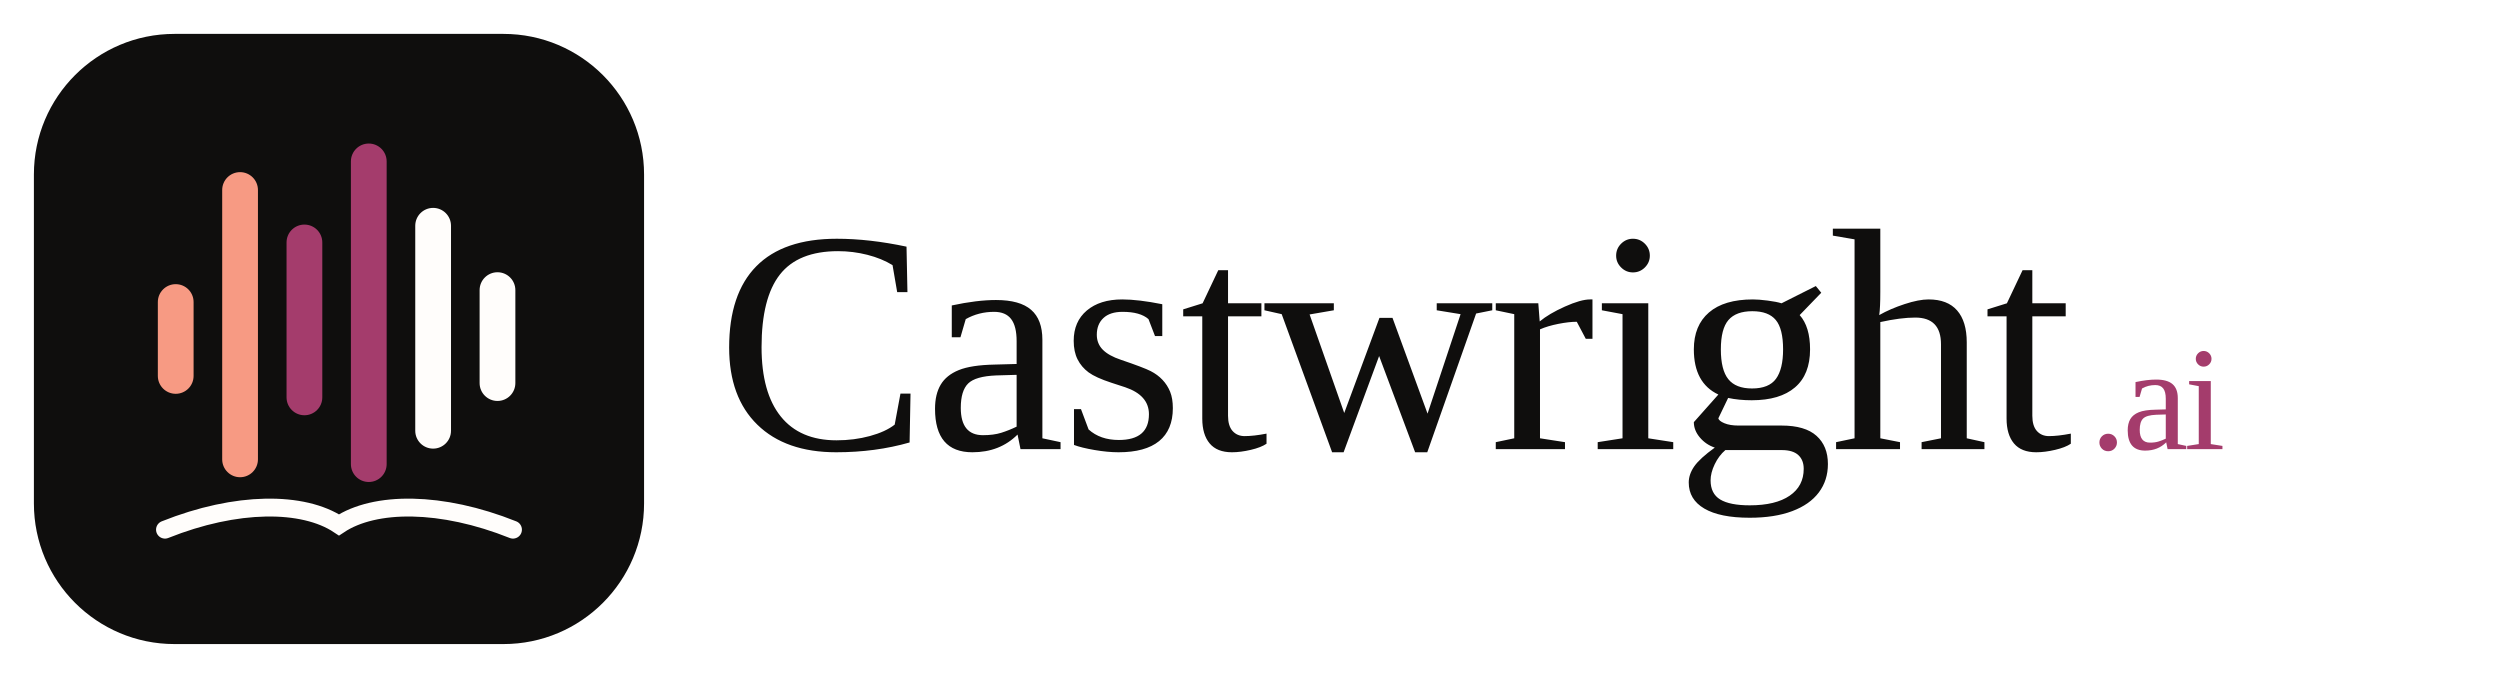
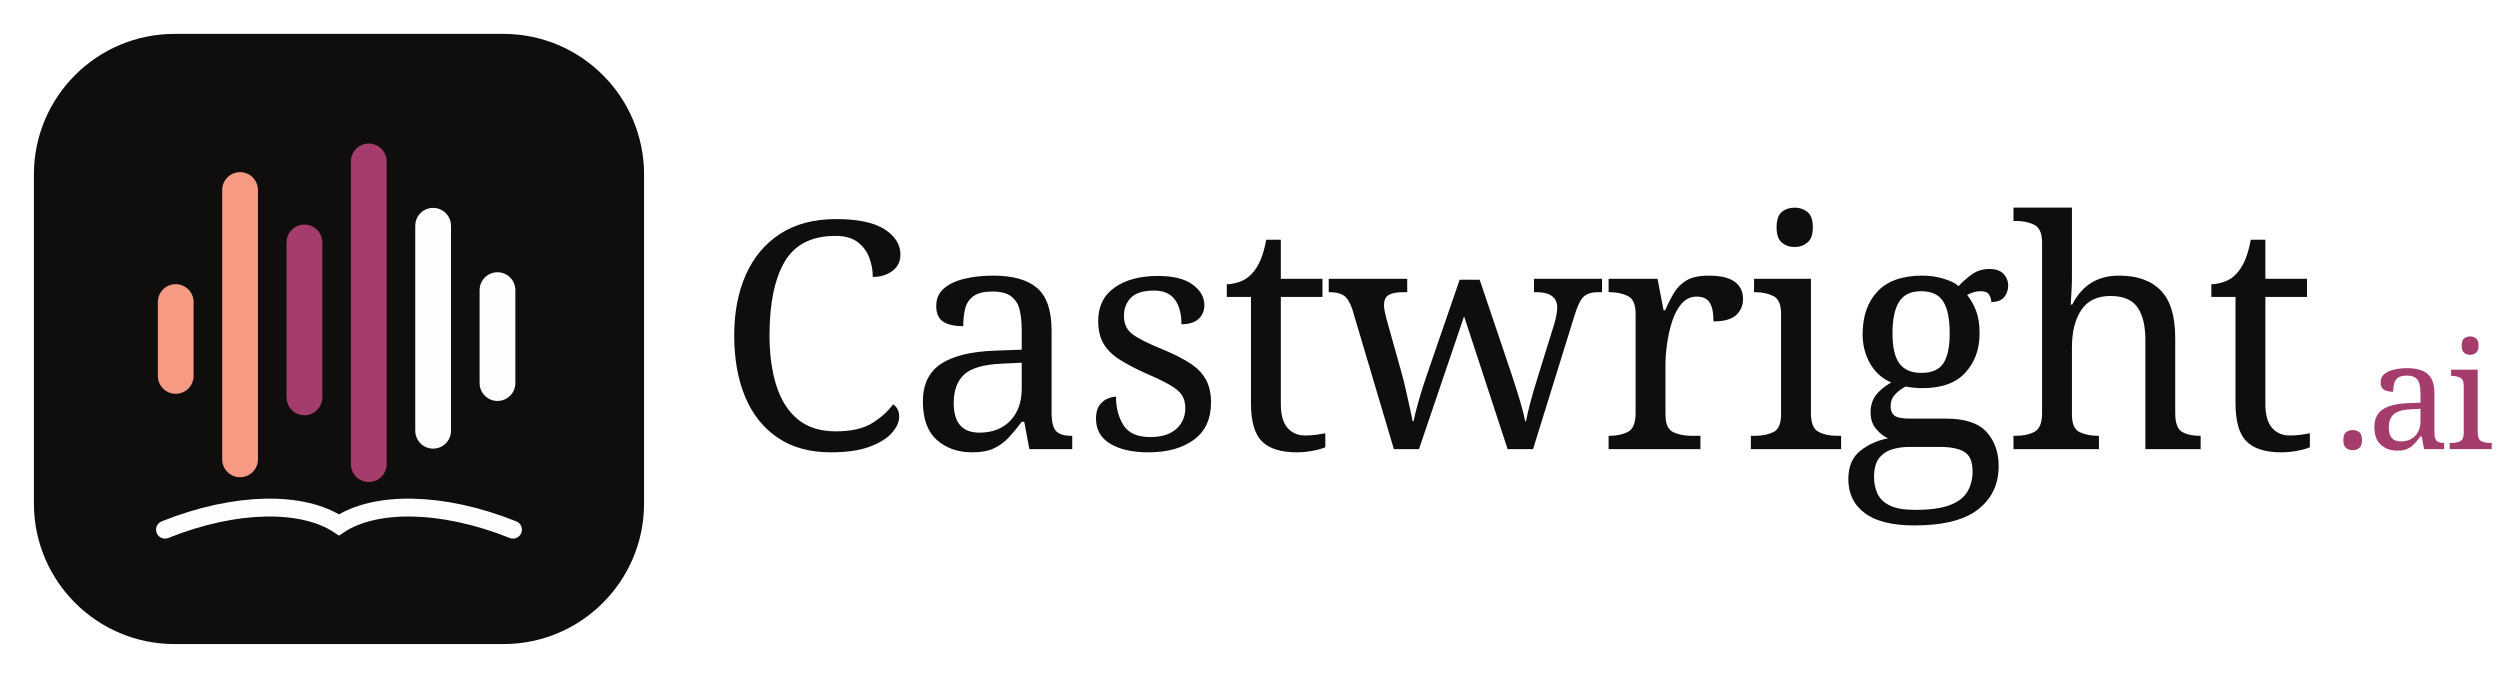
<svg xmlns="http://www.w3.org/2000/svg" viewBox="0 0 1180 320" width="1180" height="320" role="img" aria-label="Castwright">
  <g transform="translate(16,16) scale(0.5625)">
    <rect width="512" height="512" rx="118" fill="#0f0e0d" />
    <rect x="104" y="210" width="30" height="92" rx="15" fill="#f79a83" />
    <rect x="158" y="116" width="30" height="256" rx="15" fill="#f79a83" />
    <rect x="212" y="160" width="30" height="160" rx="15" fill="#a43c6c" />
    <rect x="266" y="92" width="30" height="284" rx="15" fill="#a43c6c" />
    <rect x="320" y="146" width="30" height="202" rx="15" fill="#fffdfb" />
    <rect x="374" y="200" width="30" height="108" rx="15" fill="#fffdfb" />
    <path d="M110 416 C 170 392, 226 392, 256 412 C 286 392, 342 392, 402 416" fill="none" stroke="#fffdfb" stroke-width="15" stroke-linecap="round" />
  </g>
-   <text x="338" y="212" font-family="Georgia, 'Times New Roman', serif" font-size="150" letter-spacing="-2" fill="#0f0e0d">Castwright<tspan font-size="70" fill="#a43c6c" dx="8">.ai</tspan>
+   <text x="338" y="212" font-family="'Zodiak', Georgia, serif" font-size="150" letter-spacing="-2" fill="#0f0e0d">Castwright<tspan font-size="70" fill="#a43c6c" dx="8">.ai</tspan>
  </text>
</svg>
